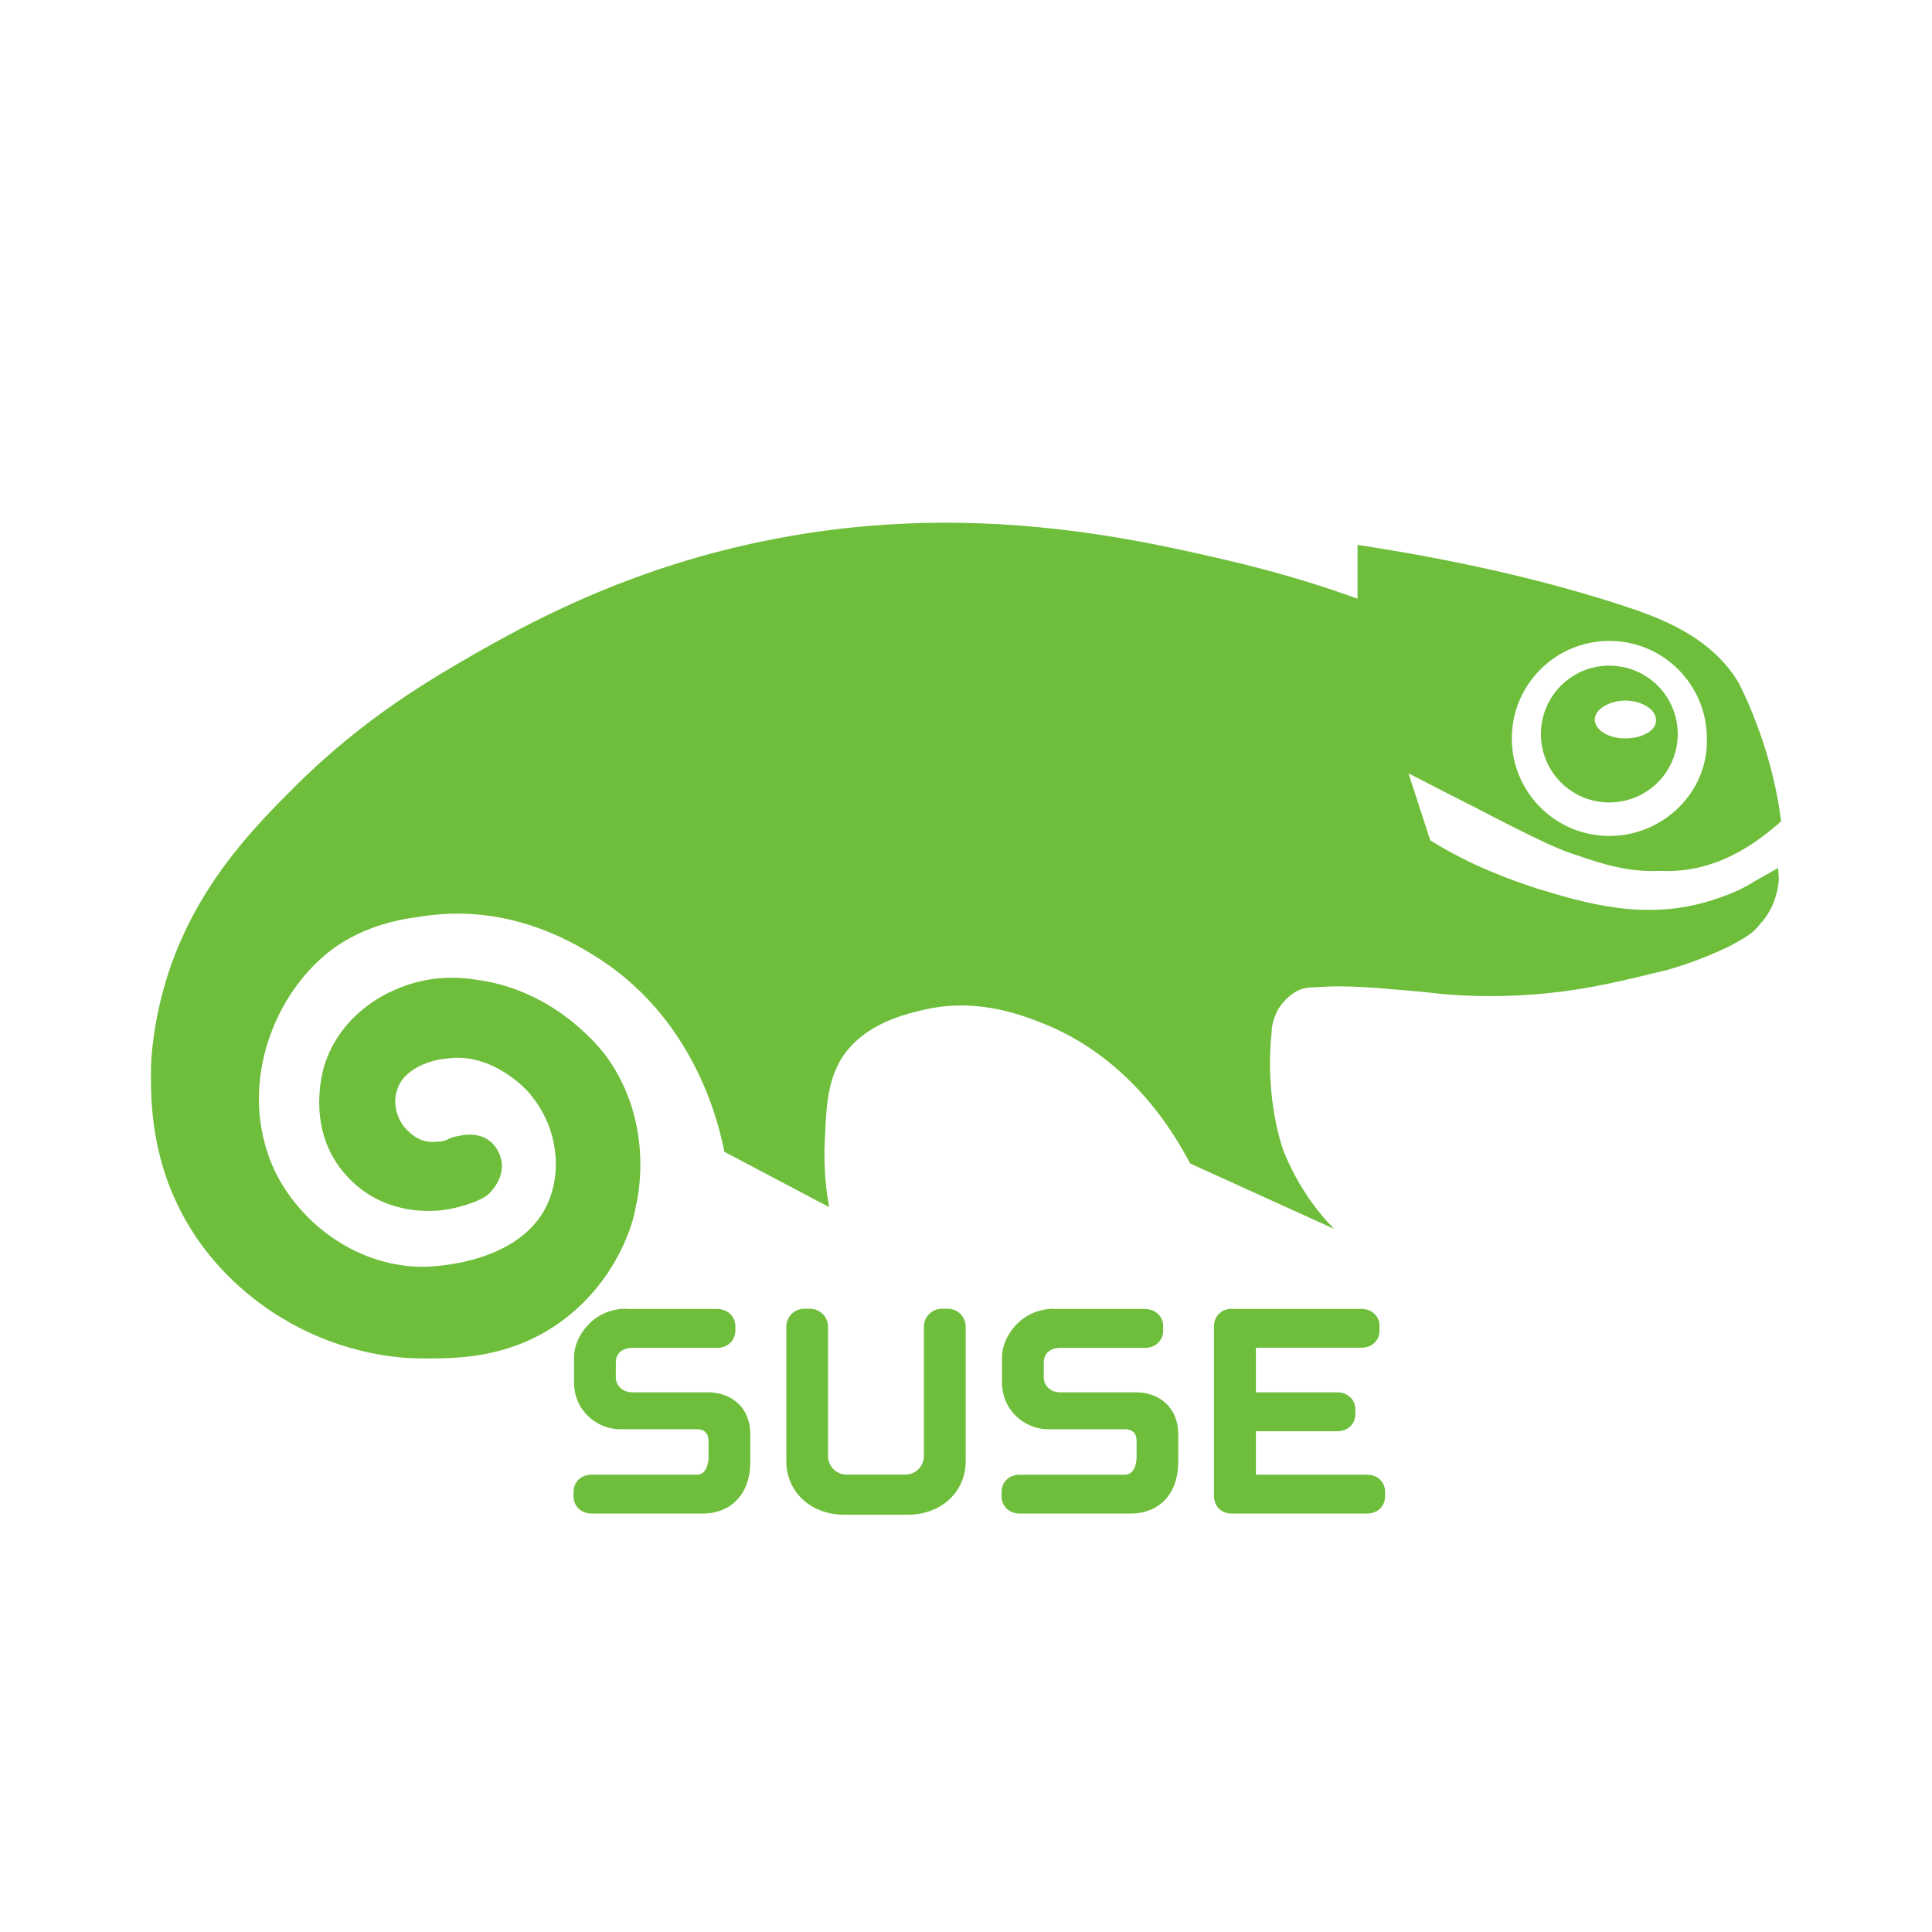
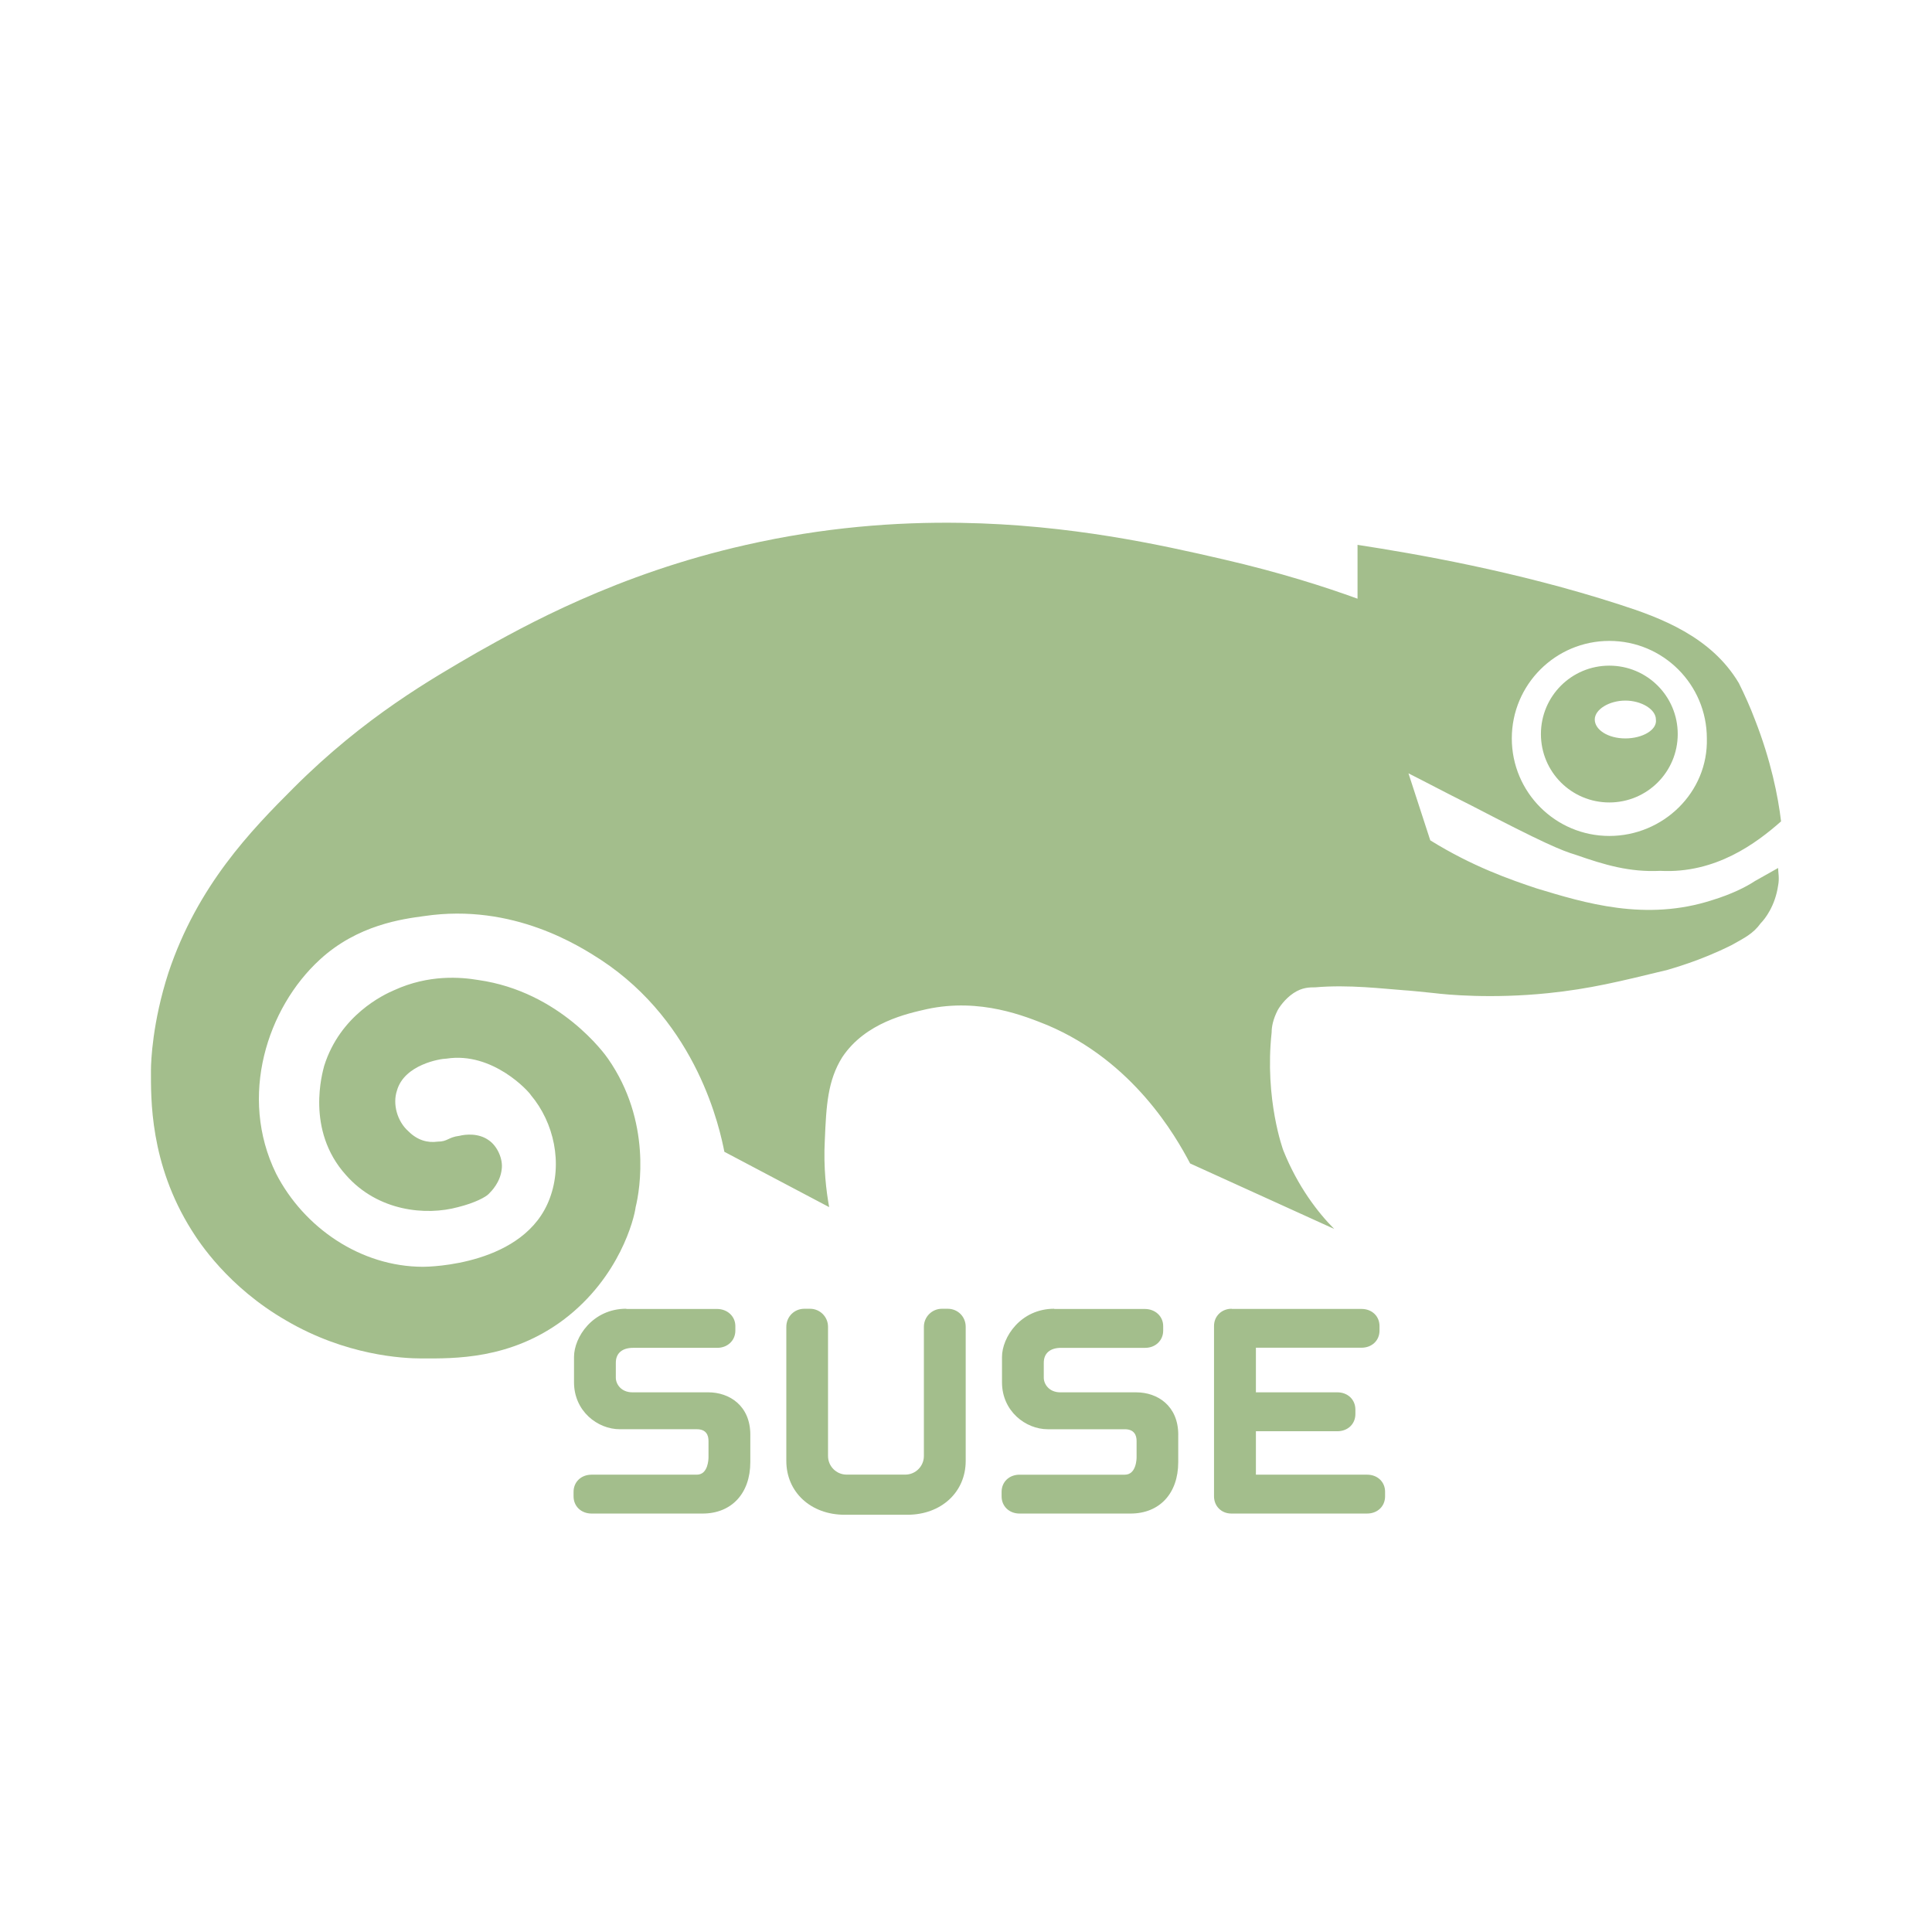
<svg xmlns="http://www.w3.org/2000/svg" width="128" height="128" viewBox="0 0 128 128" id="svg2" version="1.1">
  <defs id="defs4" />
  <g id="layer2" style="display:inline">
-     <path d="m 91.765,98.837 0,0.3 c 0,0.658 -0.5,1.139 -1.191,1.139 l -8.999,0 c -0.655,0 -1.143,-0.492 -1.143,-1.139 l 0,-11.288 c 0,-0.651 0.507,-1.139 1.165,-1.139 l 0.004,0.011 8.6,0 c 0.692,0 1.195,0.477 1.195,1.135 l 0,0.3 c 0,0.658 -0.503,1.135 -1.195,1.135 0,0 -6.665,0 -6.994,0 0,0.296 0,2.663 0,2.955 0.33,0 5.396,0 5.396,0 0.692,0 1.195,0.485 1.195,1.143 l 0,0.296 c 0,0.662 -0.503,1.139 -1.195,1.139 0,0 -5.067,0 -5.396,0 0,0.296 0,2.585 0,2.878 0.33,0 7.368,0 7.368,0 0.695,3.7e-4 1.191,0.485 1.191,1.136 z" id="path10" style="fill:#6ebe3b;fill-opacity:1" />
-     <path d="m 78.061,95.061 0,1.809 c 0,2.072 -1.235,3.407 -3.162,3.407 l -7.349,0 c -0.692,0 -1.191,-0.485 -1.191,-1.139 l 0,-0.3 c 0,-0.655 0.499,-1.136 1.191,-1.136 l 6.972,0 c 0.758,0 0.78,-1.039 0.78,-1.154 l 0,-1.084 c 0,-0.355 -0.141,-0.773 -0.78,-0.773 l -5.108,0 c -1.454,0 -3.029,-1.191 -3.029,-3.111 l 0,-1.676 c 0,-1.309 1.235,-3.196 3.462,-3.196 l 0,0.015 6,0 c 0.699,0 1.217,0.492 1.217,1.136 l 0,0.3 c 0,0.651 -0.514,1.139 -1.191,1.139 l -5.57,0 c -0.732,0 -1.15,0.359 -1.15,0.988 l 0,0.995 c 0,0.407 0.34,0.965 1.099,0.965 l 5.03,0 c 1.387,3.71e-4 2.781,0.873 2.781,2.815 z" id="path18" style="fill:#6ebe3b;fill-opacity:1" />
-     <path d="m 62.789,86.709 c 0.67,0 1.191,0.525 1.191,1.194 l 0,8.888 c 0,2.068 -1.624,3.566 -3.865,3.566 l -4.154,0 c -2.241,0 -3.865,-1.498 -3.865,-3.566 l 0,-8.888 c 0,-0.669 0.529,-1.194 1.191,-1.194 l 0.377,0 c 0.666,0 1.195,0.536 1.195,1.194 l 0,8.559 c 0,0.684 0.551,1.235 1.232,1.235 l 3.887,0 c 0.677,0 1.232,-0.551 1.232,-1.235 l 0,-8.559 c 0,-0.658 0.536,-1.194 1.194,-1.194 l 0.008,0 0.377,0 z" id="path20" style="fill:#6ebe3b;fill-opacity:1" />
-     <path d="m 49.71,95.061 0,1.809 c 0,2.072 -1.243,3.407 -3.162,3.407 l -7.353,0 C 38.499,100.276 38,99.791 38,99.137 l 0,-0.3 c 0,-0.655 0.503,-1.136 1.195,-1.136 l 6.972,0 c 0.755,0 0.773,-1.039 0.773,-1.154 l 0,-1.084 c 0,-0.355 -0.133,-0.773 -0.773,-0.773 l -5.108,0 c -1.461,0 -3.029,-1.191 -3.029,-3.111 l 0,-1.676 c 0,-1.309 1.232,-3.196 3.462,-3.196 l 0.007,0.015 6.003,0 c 0.695,0 1.217,0.492 1.217,1.136 l 0,0.3 c 0,0.651 -0.514,1.139 -1.195,1.139 l -5.57,0 c -0.736,0 -1.154,0.359 -1.154,0.988 l 0,0.995 c 0,0.407 0.34,0.965 1.099,0.965 l 5.027,0 c 1.387,3.71e-4 2.785,0.873 2.785,2.815 z" id="path22" style="fill:#6ebe3b;fill-opacity:1" />
-     <path style="font-style:normal;font-variant:normal;font-weight:normal;font-stretch:normal;font-size:22.5px;line-height:125%;font-family:'Open Sans';-inkscape-font-specification:'Open Sans, Normal';text-align:start;letter-spacing:0px;word-spacing:0px;writing-mode:lr-tb;text-anchor:start;display:inline;fill:#6ebe3b;fill-opacity:1;stroke:none;stroke-width:1px;stroke-linecap:butt;stroke-linejoin:miter;stroke-opacity:1" d="m 63.669,34.64 c -4.343,-0.07 -9.13,0.301 -14.229,1.458 -8.582,1.929 -14.754,5.398 -17.839,7.134 -2.989,1.736 -7.425,4.244 -12.15,8.969 -2.796,2.796 -6.364,6.46 -8.292,12.246 -1.061,3.279 -1.158,5.883 -1.158,6.462 0,1.832 -0.096,6.171 2.701,10.607 0.482,0.771 2.411,3.76 6.268,5.978 3.954,2.314 7.713,2.507 8.967,2.507 2.121,0 5.883,0.097 9.451,-2.603 3.664,-2.796 4.629,-6.653 4.725,-7.424 0.289,-1.157 1.06,-5.69 -1.833,-9.837 -0.193,-0.289 -3.183,-4.436 -8.582,-5.207 -1.157,-0.193 -3.277,-0.385 -5.592,0.676 -0.675,0.289 -3.569,1.639 -4.629,5.014 -0.096,0.386 -1.254,4.243 1.446,7.232 2.121,2.411 5.303,2.701 7.424,2.123 1.157,-0.289 1.834,-0.675 2.026,-0.868 0.193,-0.193 0.77,-0.772 0.866,-1.64 0.096,-0.675 -0.288,-1.543 -0.866,-1.929 -0.675,-0.482 -1.543,-0.385 -1.929,-0.288 -0.771,0.096 -0.771,0.386 -1.446,0.386 -0.675,0.096 -1.35,-0.098 -1.929,-0.676 -0.771,-0.675 -1.061,-1.831 -0.772,-2.699 0.482,-1.736 2.893,-2.123 3.279,-2.123 3.086,-0.482 5.495,2.218 5.592,2.411 1.543,1.832 2.122,4.532 1.254,6.846 -1.639,4.436 -8.003,4.533 -8.389,4.533 -4.146,0 -7.909,-2.604 -9.741,-6.172 -2.507,-5.111 -0.579,-10.992 2.893,-14.174 2.507,-2.314 5.498,-2.7 6.944,-2.893 5.882,-0.868 10.317,2.025 11.667,2.893 6.461,4.243 7.907,11.281 8.196,12.728 l 6.942,3.665 c -0.193,-1.061 -0.385,-2.605 -0.288,-4.437 0.096,-2.314 0.192,-3.953 1.156,-5.496 1.543,-2.314 4.34,-2.894 5.594,-3.183 3.568,-0.771 6.556,0.484 8.002,1.062 5.689,2.411 8.486,7.329 9.451,9.161 l 9.547,4.339 c -1.061,-1.061 -2.411,-2.797 -3.375,-5.208 0,0 -1.254,-3.375 -0.772,-7.81 0,-0.386 0.097,-0.868 0.386,-1.446 0.096,-0.193 0.482,-0.773 1.06,-1.158 0.579,-0.386 1.061,-0.386 1.446,-0.386 2.218,-0.193 4.532,0.098 5.882,0.194 0,0 0.194,-7.52e-4 2.026,0.192 0.771,0.096 3.76,0.386 7.52,0 2.796,-0.289 4.726,-0.771 7.908,-1.542 0.289,-0.096 2.12,-0.578 4.241,-1.639 0.868,-0.482 1.446,-0.771 1.929,-1.446 0.289,-0.289 0.965,-1.159 1.158,-2.509 0.096,-0.482 0,-0.867 0,-1.156 l -1.542,0.868 c -0.579,0.386 -1.543,0.867 -2.797,1.252 -4.436,1.446 -8.485,0.194 -11.667,-0.77 -1.736,-0.579 -4.244,-1.447 -7.04,-3.183 L 93.315,51.236 c 0.964,0.482 2.411,1.253 4.147,2.121 4.821,2.507 5.978,2.99 6.942,3.279 1.929,0.675 3.569,1.157 5.594,1.06 3.664,0.193 6.363,-1.831 8.002,-3.277 -0.193,-1.639 -0.674,-4.05 -1.735,-6.75 -0.289,-0.771 -0.676,-1.639 -1.062,-2.411 -1.832,-3.086 -5.206,-4.34 -7.906,-5.207 -6.846,-2.218 -13.596,-3.375 -17.357,-3.953 l 0,3.567 C 87.818,38.893 84.83,37.93 81.069,37.062 76.911,36.098 70.906,34.757 63.669,34.64 Z M 106.623,42.462 c 3.568,0 6.46,2.892 6.46,6.46 0.096,3.568 -2.892,6.462 -6.46,6.462 -3.568,0 -6.462,-2.894 -6.462,-6.462 0,-3.568 2.894,-6.46 6.462,-6.46 z m -0.002,1.639 c -2.507,0 -4.531,2.026 -4.531,4.533 0,2.507 2.024,4.531 4.531,4.531 2.507,0 4.533,-2.024 4.533,-4.531 0,-2.507 -2.026,-4.533 -4.533,-4.533 z m 1.062,2.315 c 1.061,0 2.025,0.579 2.025,1.254 0.096,0.675 -0.867,1.252 -2.025,1.252 -1.157,0 -2.026,-0.577 -2.026,-1.252 0,-0.675 0.966,-1.254 2.026,-1.254 z" id="path16-3-4-5" />
+     <path d="m 91.765,98.837 v 0.3 c 0,0.658 -0.5,1.139 -1.191,1.139 h -8.999 c -0.655,0 -1.143,-0.492 -1.143,-1.139 V 87.848 c 0,-0.651 0.507,-1.139 1.165,-1.139 l 0.004,0.011 h 8.6 c 0.692,0 1.195,0.477 1.195,1.135 v 0.3 c 0,0.658 -0.503,1.135 -1.195,1.135 0,0 -6.665,0 -6.994,0 0,0.296 0,2.663 0,2.955 0.33,0 5.396,0 5.396,0 0.692,0 1.195,0.485 1.195,1.143 v 0.296 c 0,0.662 -0.503,1.139 -1.195,1.139 0,0 -5.067,0 -5.396,0 0,0.296 0,2.585 0,2.878 0.33,0 7.368,0 7.368,0 0.695,3.7e-4 1.191,0.485 1.191,1.136 z" id="path10" style="fill:#a3be8c;fill-opacity:1" />
+     <path d="m 78.061,95.061 v 1.809 c 0,2.072 -1.235,3.407 -3.162,3.407 h -7.349 c -0.692,0 -1.191,-0.485 -1.191,-1.139 v -0.3 c 0,-0.655 0.499,-1.136 1.191,-1.136 h 6.972 c 0.758,0 0.78,-1.039 0.78,-1.154 v -1.084 c 0,-0.355 -0.141,-0.773 -0.78,-0.773 h -5.108 c -1.454,0 -3.029,-1.191 -3.029,-3.111 v -1.676 c 0,-1.309 1.235,-3.196 3.462,-3.196 v 0.015 h 6 c 0.699,0 1.217,0.492 1.217,1.136 v 0.3 c 0,0.651 -0.514,1.139 -1.191,1.139 h -5.57 c -0.732,0 -1.15,0.359 -1.15,0.988 v 0.995 c 0,0.407 0.34,0.965 1.099,0.965 h 5.03 c 1.387,3.71e-4 2.781,0.873 2.781,2.815 z" id="path18" style="fill:#a3be8c;fill-opacity:1" />
+     <path d="m 62.789,86.709 c 0.67,0 1.191,0.525 1.191,1.194 v 8.888 c 0,2.068 -1.624,3.566 -3.865,3.566 h -4.154 c -2.241,0 -3.865,-1.498 -3.865,-3.566 v -8.888 c 0,-0.669 0.529,-1.194 1.191,-1.194 h 0.377 c 0.666,0 1.195,0.536 1.195,1.194 v 8.559 c 0,0.684 0.551,1.235 1.232,1.235 h 3.887 c 0.677,0 1.232,-0.551 1.232,-1.235 v -8.559 c 0,-0.658 0.536,-1.194 1.194,-1.194 h 0.008 0.377 z" id="path20" style="fill:#a3be8c;fill-opacity:1" />
+     <path d="m 49.71,95.061 v 1.809 c 0,2.072 -1.243,3.407 -3.162,3.407 H 39.195 C 38.499,100.276 38,99.791 38,99.137 v -0.3 c 0,-0.655 0.503,-1.136 1.195,-1.136 h 6.972 c 0.755,0 0.773,-1.039 0.773,-1.154 v -1.084 c 0,-0.355 -0.133,-0.773 -0.773,-0.773 h -5.108 c -1.461,0 -3.029,-1.191 -3.029,-3.111 v -1.676 c 0,-1.309 1.232,-3.196 3.462,-3.196 l 0.007,0.015 h 6.003 c 0.695,0 1.217,0.492 1.217,1.136 v 0.3 c 0,0.651 -0.514,1.139 -1.195,1.139 h -5.57 c -0.736,0 -1.154,0.359 -1.154,0.988 v 0.995 c 0,0.407 0.34,0.965 1.099,0.965 h 5.027 c 1.387,3.71e-4 2.785,0.873 2.785,2.815 z" id="path22" style="fill:#a3be8c;fill-opacity:1" />
+     <path style="font-style:normal;font-variant:normal;font-weight:normal;font-stretch:normal;font-size:22.5px;line-height:125%;font-family:'Open Sans';-inkscape-font-specification:'Open Sans, Normal';text-align:start;letter-spacing:0px;word-spacing:0px;writing-mode:lr-tb;text-anchor:start;display:inline;fill:#a3be8c;fill-opacity:1;stroke:none;stroke-width:1px;stroke-linecap:butt;stroke-linejoin:miter;stroke-opacity:1" d="m 63.669,34.64 c -4.343,-0.07 -9.13,0.301 -14.229,1.458 -8.582,1.929 -14.754,5.398 -17.839,7.134 -2.989,1.736 -7.425,4.244 -12.15,8.969 -2.796,2.796 -6.364,6.46 -8.292,12.246 -1.061,3.279 -1.158,5.883 -1.158,6.462 0,1.832 -0.096,6.171 2.701,10.607 0.482,0.771 2.411,3.76 6.268,5.978 3.954,2.314 7.713,2.507 8.967,2.507 2.121,0 5.883,0.097 9.451,-2.603 3.664,-2.796 4.629,-6.653 4.725,-7.424 0.289,-1.157 1.06,-5.69 -1.833,-9.837 -0.193,-0.289 -3.183,-4.436 -8.582,-5.207 -1.157,-0.193 -3.277,-0.385 -5.592,0.676 -0.675,0.289 -3.569,1.639 -4.629,5.014 -0.096,0.386 -1.254,4.243 1.446,7.232 2.121,2.411 5.303,2.701 7.424,2.123 1.157,-0.289 1.834,-0.675 2.026,-0.868 0.193,-0.193 0.77,-0.772 0.866,-1.64 0.096,-0.675 -0.288,-1.543 -0.866,-1.929 -0.675,-0.482 -1.543,-0.385 -1.929,-0.288 -0.771,0.096 -0.771,0.386 -1.446,0.386 -0.675,0.096 -1.35,-0.098 -1.929,-0.676 -0.771,-0.675 -1.061,-1.831 -0.772,-2.699 0.482,-1.736 2.893,-2.123 3.279,-2.123 3.086,-0.482 5.495,2.218 5.592,2.411 1.543,1.832 2.122,4.532 1.254,6.846 -1.639,4.436 -8.003,4.533 -8.389,4.533 -4.146,0 -7.909,-2.604 -9.741,-6.172 -2.507,-5.111 -0.579,-10.992 2.893,-14.174 2.507,-2.314 5.498,-2.7 6.944,-2.893 5.882,-0.868 10.317,2.025 11.667,2.893 6.461,4.243 7.907,11.281 8.196,12.728 l 6.942,3.665 c -0.193,-1.061 -0.385,-2.605 -0.288,-4.437 0.096,-2.314 0.192,-3.953 1.156,-5.496 1.543,-2.314 4.34,-2.894 5.594,-3.183 3.568,-0.771 6.556,0.484 8.002,1.062 5.689,2.411 8.486,7.329 9.451,9.161 l 9.547,4.339 c -1.061,-1.061 -2.411,-2.797 -3.375,-5.208 0,0 -1.254,-3.375 -0.772,-7.81 0,-0.386 0.097,-0.868 0.386,-1.446 0.096,-0.193 0.482,-0.773 1.06,-1.158 0.579,-0.386 1.061,-0.386 1.446,-0.386 2.218,-0.193 4.532,0.098 5.882,0.194 0,0 0.194,-7.52e-4 2.026,0.192 0.771,0.096 3.76,0.386 7.52,0 2.796,-0.289 4.726,-0.771 7.908,-1.542 0.289,-0.096 2.12,-0.578 4.241,-1.639 0.868,-0.482 1.446,-0.771 1.929,-1.446 0.289,-0.289 0.965,-1.159 1.158,-2.509 0.096,-0.482 0,-0.867 0,-1.156 l -1.542,0.868 c -0.579,0.386 -1.543,0.867 -2.797,1.252 -4.436,1.446 -8.485,0.194 -11.667,-0.77 -1.736,-0.579 -4.244,-1.447 -7.04,-3.183 L 93.315,51.236 c 0.964,0.482 2.411,1.253 4.147,2.121 4.821,2.507 5.978,2.99 6.942,3.279 1.929,0.675 3.569,1.157 5.594,1.06 3.664,0.193 6.363,-1.831 8.002,-3.277 -0.193,-1.639 -0.674,-4.05 -1.735,-6.75 -0.289,-0.771 -0.676,-1.639 -1.062,-2.411 -1.832,-3.086 -5.206,-4.34 -7.906,-5.207 -6.846,-2.218 -13.596,-3.375 -17.357,-3.953 v 3.567 C 87.818,38.893 84.83,37.93 81.069,37.062 76.911,36.098 70.906,34.757 63.669,34.64 Z M 106.623,42.462 c 3.568,0 6.46,2.892 6.46,6.46 0.096,3.568 -2.892,6.462 -6.46,6.462 -3.568,0 -6.462,-2.894 -6.462,-6.462 0,-3.568 2.894,-6.46 6.462,-6.46 z m -0.002,1.639 c -2.507,0 -4.531,2.026 -4.531,4.533 0,2.507 2.024,4.531 4.531,4.531 2.507,0 4.533,-2.024 4.533,-4.531 0,-2.507 -2.026,-4.533 -4.533,-4.533 z m 1.062,2.315 c 1.061,0 2.025,0.579 2.025,1.254 0.096,0.675 -0.867,1.252 -2.025,1.252 -1.157,0 -2.026,-0.577 -2.026,-1.252 0,-0.675 0.966,-1.254 2.026,-1.254 z" id="path16-3-4-5" />
  </g>
</svg>
